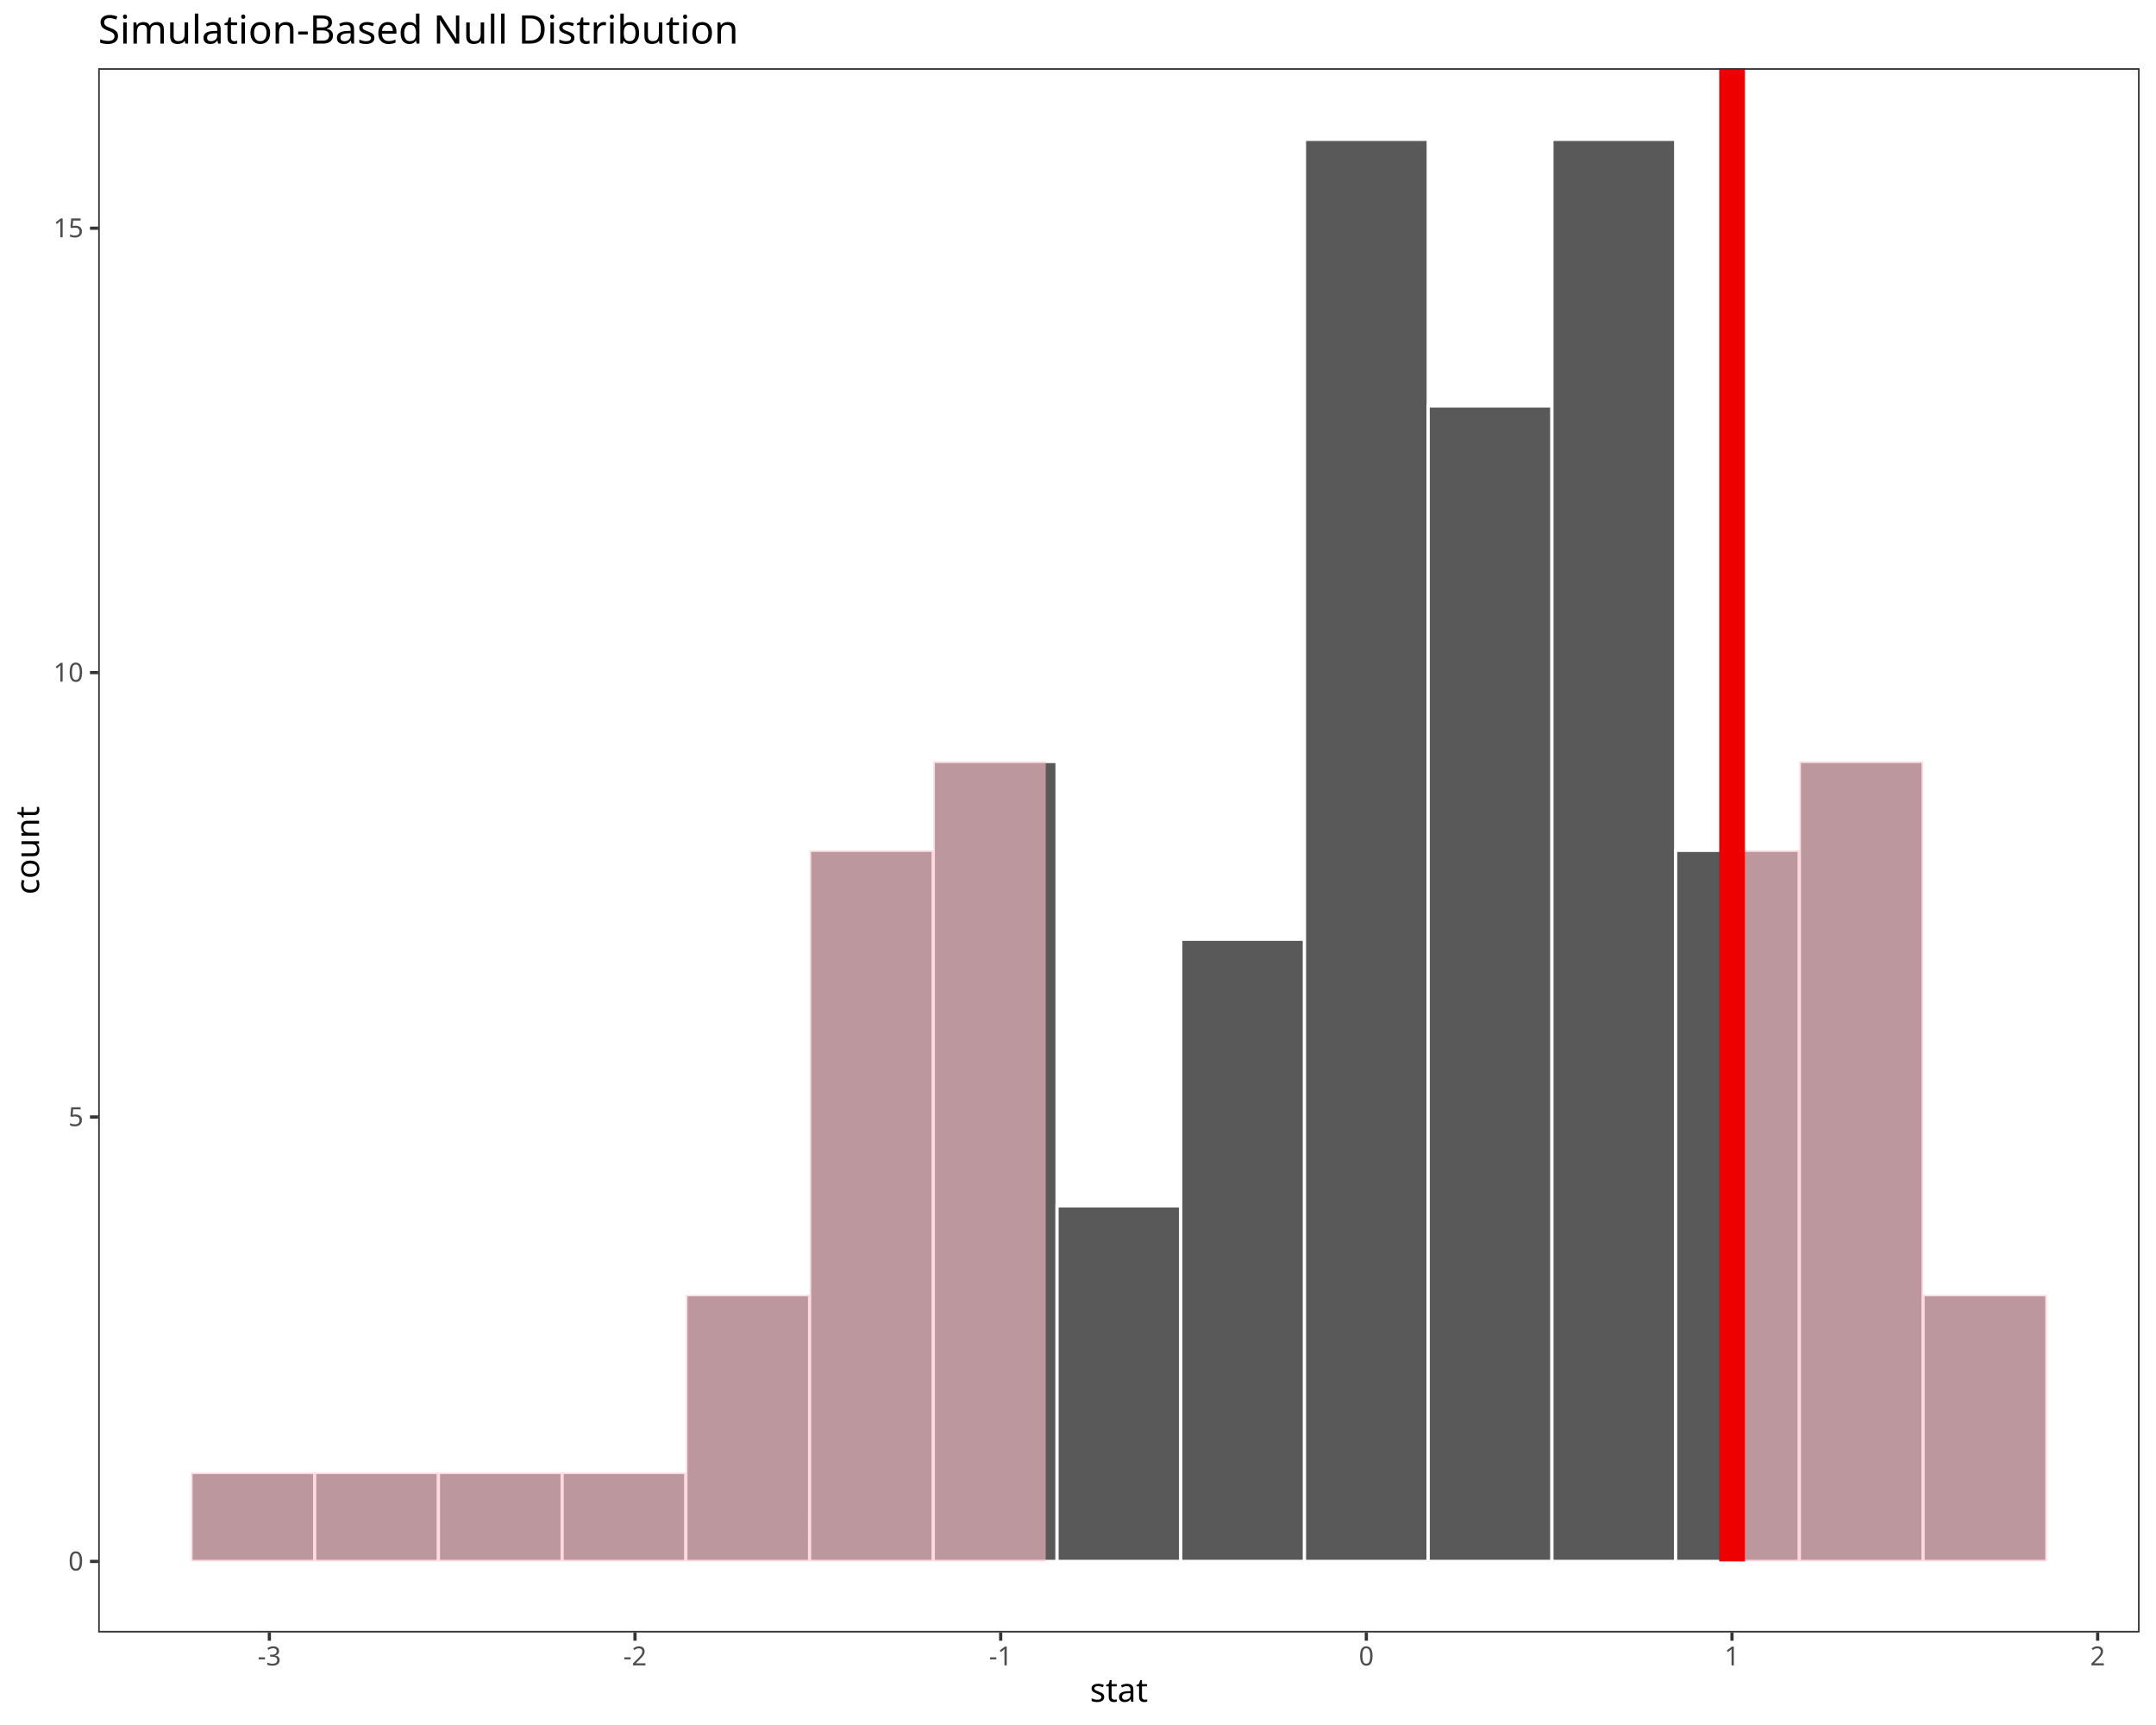
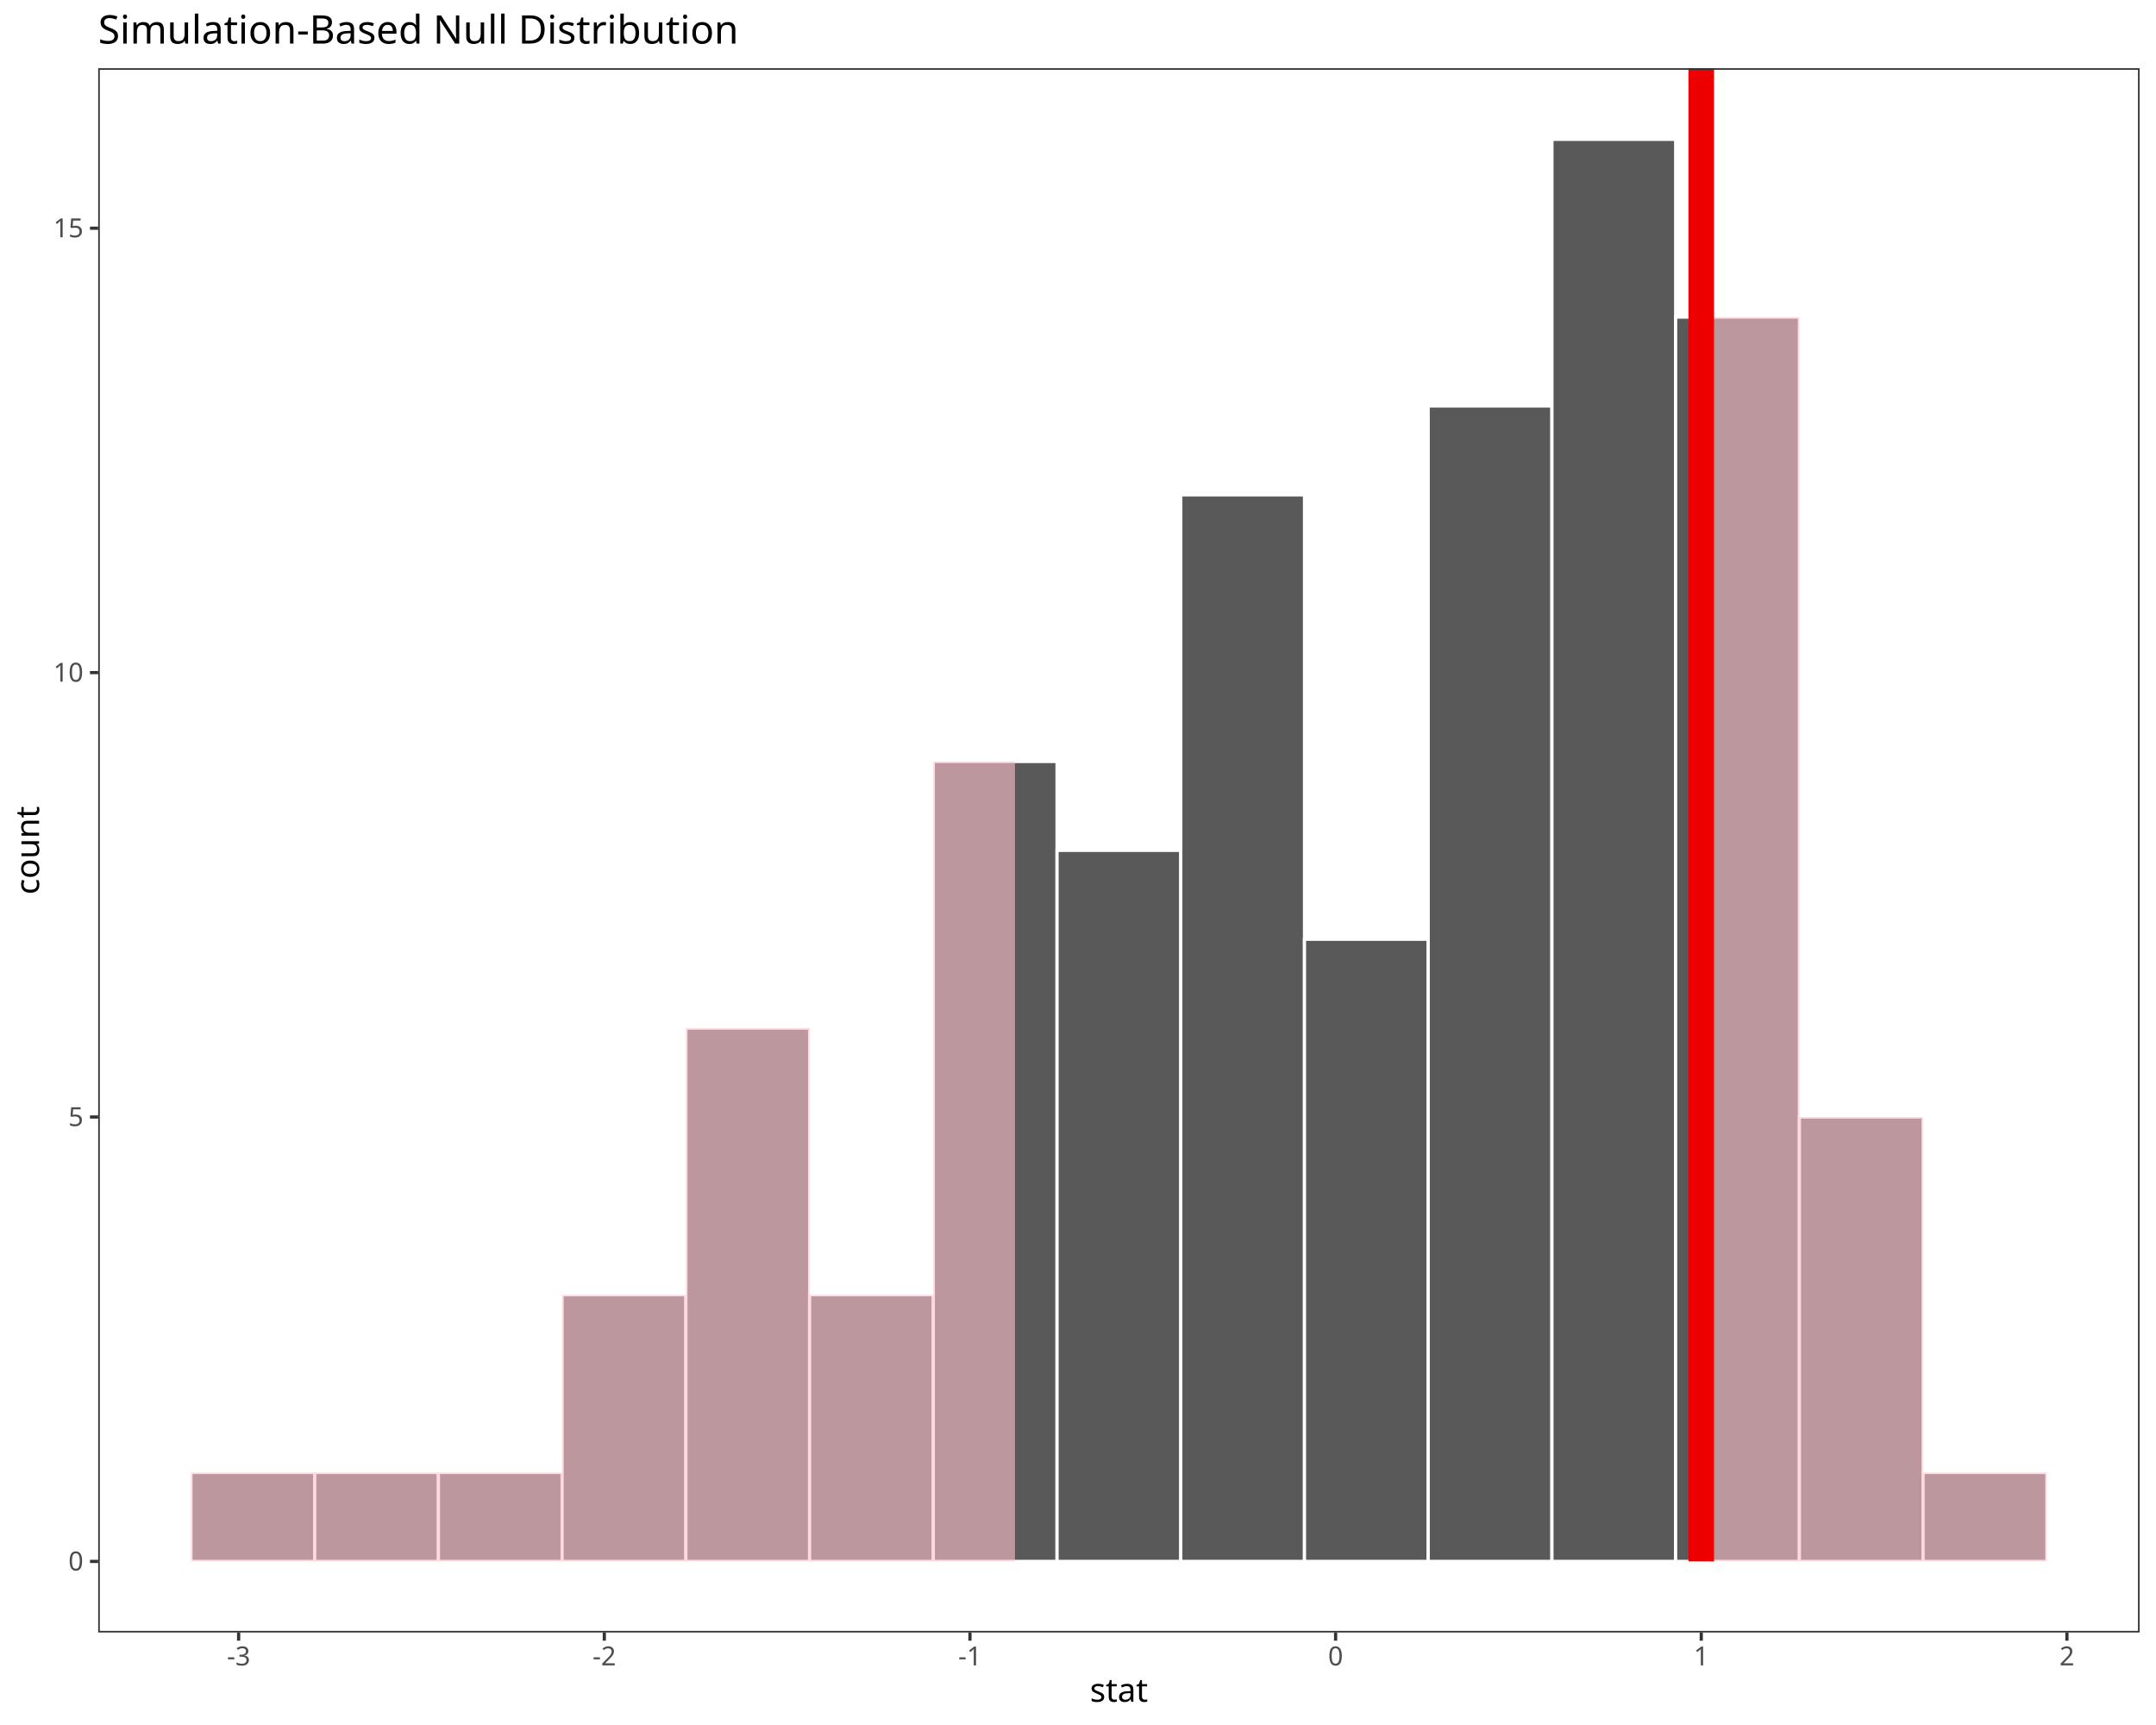
<svg xmlns="http://www.w3.org/2000/svg" class="svglite" data-engine-version="2.0" width="720.00pt" height="576.00pt" viewBox="0 0 720.00 576.00">
  <defs>
    <style type="text/css">
    .svglite line, .svglite polyline, .svglite polygon, .svglite path, .svglite rect, .svglite circle {
      fill: none;
      stroke: #000000;
      stroke-linecap: round;
      stroke-linejoin: round;
      stroke-miterlimit: 10.00;
    }
  </style>
  </defs>
  <rect width="100%" height="100%" style="stroke: none; fill: #FFFFFF;" />
  <defs>
    <clipPath id="cpMC4wMHw3MjAuMDB8MC4wMHw1NzYuMDA=">
      <rect x="0.00" y="0.00" width="720.00" height="576.00" />
    </clipPath>
  </defs>
  <g clip-path="url(#cpMC4wMHw3MjAuMDB8MC4wMHw1NzYuMDA=)">
    <rect x="0.00" y="0.00" width="720.00" height="576.00" style="stroke-width: 1.07; stroke: #FFFFFF; fill: #FFFFFF;" />
  </g>
  <defs>
    <clipPath id="cpMzIuNzl8NzE0LjUyfDIyLjc4fDU0NS4xMQ==">
      <rect x="32.79" y="22.78" width="681.73" height="522.33" />
    </clipPath>
  </defs>
  <g clip-path="url(#cpMzIuNzl8NzE0LjUyfDIyLjc4fDU0NS4xMQ==)">
    <rect x="32.79" y="22.78" width="681.73" height="522.33" style="stroke-width: 1.07; stroke: none; fill: #FFFFFF;" />
    <rect x="63.78" y="491.69" width="41.32" height="29.68" style="stroke-width: 1.07; stroke: #FFFFFF; stroke-linecap: butt; stroke-linejoin: miter; fill: #595959;" />
    <rect x="105.10" y="491.69" width="41.32" height="29.68" style="stroke-width: 1.07; stroke: #FFFFFF; stroke-linecap: butt; stroke-linejoin: miter; fill: #595959;" />
    <rect x="146.41" y="491.69" width="41.32" height="29.68" style="stroke-width: 1.07; stroke: #FFFFFF; stroke-linecap: butt; stroke-linejoin: miter; fill: #595959;" />
-     <rect x="187.73" y="491.69" width="41.32" height="29.68" style="stroke-width: 1.07; stroke: #FFFFFF; stroke-linecap: butt; stroke-linejoin: miter; fill: #595959;" />
-     <rect x="229.05" y="432.34" width="41.32" height="89.03" style="stroke-width: 1.07; stroke: #FFFFFF; stroke-linecap: butt; stroke-linejoin: miter; fill: #595959;" />
-     <rect x="270.37" y="283.95" width="41.32" height="237.42" style="stroke-width: 1.07; stroke: #FFFFFF; stroke-linecap: butt; stroke-linejoin: miter; fill: #595959;" />
+     <rect x="187.73" y="432.34" width="41.32" height="89.03" style="stroke-width: 1.07; stroke: #FFFFFF; stroke-linecap: butt; stroke-linejoin: miter; fill: #595959;" />
+     <rect x="229.05" y="343.30" width="41.32" height="178.07" style="stroke-width: 1.07; stroke: #FFFFFF; stroke-linecap: butt; stroke-linejoin: miter; fill: #595959;" />
+     <rect x="270.37" y="432.34" width="41.32" height="89.03" style="stroke-width: 1.07; stroke: #FFFFFF; stroke-linecap: butt; stroke-linejoin: miter; fill: #595959;" />
    <rect x="311.68" y="254.27" width="41.32" height="267.10" style="stroke-width: 1.07; stroke: #FFFFFF; stroke-linecap: butt; stroke-linejoin: miter; fill: #595959;" />
-     <rect x="353.00" y="402.66" width="41.32" height="118.71" style="stroke-width: 1.07; stroke: #FFFFFF; stroke-linecap: butt; stroke-linejoin: miter; fill: #595959;" />
-     <rect x="394.32" y="313.63" width="41.32" height="207.74" style="stroke-width: 1.07; stroke: #FFFFFF; stroke-linecap: butt; stroke-linejoin: miter; fill: #595959;" />
-     <rect x="435.63" y="46.53" width="41.32" height="474.84" style="stroke-width: 1.07; stroke: #FFFFFF; stroke-linecap: butt; stroke-linejoin: miter; fill: #595959;" />
+     <rect x="353.00" y="283.95" width="41.32" height="237.42" style="stroke-width: 1.07; stroke: #FFFFFF; stroke-linecap: butt; stroke-linejoin: miter; fill: #595959;" />
+     <rect x="394.32" y="165.24" width="41.32" height="356.13" style="stroke-width: 1.07; stroke: #FFFFFF; stroke-linecap: butt; stroke-linejoin: miter; fill: #595959;" />
+     <rect x="435.63" y="313.63" width="41.32" height="207.74" style="stroke-width: 1.07; stroke: #FFFFFF; stroke-linecap: butt; stroke-linejoin: miter; fill: #595959;" />
    <rect x="476.95" y="135.56" width="41.32" height="385.81" style="stroke-width: 1.07; stroke: #FFFFFF; stroke-linecap: butt; stroke-linejoin: miter; fill: #595959;" />
    <rect x="518.27" y="46.53" width="41.32" height="474.84" style="stroke-width: 1.07; stroke: #FFFFFF; stroke-linecap: butt; stroke-linejoin: miter; fill: #595959;" />
-     <rect x="559.58" y="283.95" width="41.32" height="237.42" style="stroke-width: 1.07; stroke: #FFFFFF; stroke-linecap: butt; stroke-linejoin: miter; fill: #595959;" />
-     <rect x="600.90" y="254.27" width="41.32" height="267.10" style="stroke-width: 1.07; stroke: #FFFFFF; stroke-linecap: butt; stroke-linejoin: miter; fill: #595959;" />
-     <rect x="642.22" y="432.34" width="41.32" height="89.03" style="stroke-width: 1.07; stroke: #FFFFFF; stroke-linecap: butt; stroke-linejoin: miter; fill: #595959;" />
-     <polygon points="63.78,491.69 63.78,491.69 105.10,491.69 105.10,491.69 105.10,501.59 105.10,511.48 105.10,521.37 105.10,511.48 105.10,501.59 105.10,491.69 105.10,491.69 146.41,491.69 146.41,491.69 146.41,501.59 146.41,511.48 146.41,521.37 146.41,511.48 146.42,501.59 146.42,491.69 146.42,491.69 187.73,491.69 187.73,491.69 187.73,501.59 187.73,511.48 187.73,521.37 187.73,511.48 187.73,501.59 187.73,491.69 187.73,491.69 229.05,491.69 229.05,491.69 229.05,501.59 229.05,511.48 229.05,521.37 229.05,491.69 229.05,462.01 229.05,432.34 229.05,432.34 270.36,432.34 270.36,432.34 270.36,462.01 270.36,491.69 270.37,521.37 270.37,442.23 270.37,363.09 270.37,283.95 270.37,283.95 311.68,283.95 311.68,283.95 311.68,363.09 311.68,442.23 311.68,521.37 311.68,432.34 311.68,343.30 311.68,254.27 311.68,254.27 349.21,254.27 349.21,254.27 349.21,521.37 349.21,521.37 349.21,521.37 311.68,521.37 311.68,521.37 311.68,521.37 311.68,521.37 311.68,521.37 311.68,521.37 311.68,521.37 311.68,521.37 311.68,521.37 270.37,521.37 270.37,521.37 270.37,521.37 270.37,521.37 270.37,521.37 270.36,521.37 270.36,521.37 270.36,521.37 270.36,521.37 229.05,521.37 229.05,521.37 229.05,521.37 229.05,521.37 229.05,521.37 229.05,521.37 229.05,521.37 229.05,521.37 229.05,521.37 187.73,521.37 187.73,521.37 187.73,521.37 187.73,521.37 187.73,521.37 187.73,521.37 187.73,521.37 187.73,521.37 187.73,521.37 146.42,521.37 146.42,521.37 146.42,521.37 146.41,521.37 146.41,521.37 146.41,521.37 146.41,521.37 146.41,521.37 146.41,521.37 105.10,521.37 105.10,521.37 105.10,521.37 105.10,521.37 105.10,521.37 105.10,521.37 105.10,521.37 105.10,521.37 105.10,521.37 63.78,521.37 63.78,521.37 63.78,521.37 " style="stroke-width: 0.00; stroke: none; stroke-linecap: butt; fill: #FFC0CB; fill-opacity: 0.60;" />
-     <polyline points="63.78,491.69 63.78,491.69 105.10,491.69 105.10,491.69 105.10,501.59 105.10,511.48 105.10,521.37 105.10,511.48 105.10,501.59 105.10,491.69 105.10,491.69 146.41,491.69 146.41,491.69 146.41,501.59 146.41,511.48 146.41,521.37 146.41,511.48 146.42,501.59 146.42,491.69 146.42,491.69 187.73,491.69 187.73,491.69 187.73,501.59 187.73,511.48 187.73,521.37 187.73,511.48 187.73,501.59 187.73,491.69 187.73,491.69 229.05,491.69 229.05,491.69 229.05,501.59 229.05,511.48 229.05,521.37 229.05,491.69 229.05,462.01 229.05,432.34 229.05,432.34 270.36,432.34 270.36,432.34 270.36,462.01 270.36,491.69 270.37,521.37 270.37,442.23 270.37,363.09 270.37,283.95 270.37,283.95 311.68,283.95 311.68,283.95 311.68,363.09 311.68,442.23 311.68,521.37 311.68,432.34 311.68,343.30 311.68,254.27 311.68,254.27 349.21,254.27 349.21,254.27 " style="stroke-width: 8.54; stroke: none; stroke-linecap: butt;" />
-     <polygon points="578.40,283.95 578.40,283.95 600.90,283.95 600.90,283.95 600.90,363.09 600.90,442.23 600.90,521.37 600.90,432.34 600.90,343.30 600.90,254.27 600.90,254.27 642.22,254.27 642.22,254.27 642.22,343.30 642.22,432.34 642.22,521.37 642.22,491.69 642.22,462.01 642.22,432.34 642.22,432.34 683.53,432.34 683.53,432.34 683.53,521.37 683.53,521.37 683.53,521.37 642.22,521.37 642.22,521.37 642.22,521.37 642.22,521.37 642.22,521.37 642.22,521.37 642.22,521.37 642.22,521.37 642.22,521.37 600.90,521.37 600.90,521.37 600.90,521.37 600.90,521.37 600.90,521.37 600.90,521.37 600.90,521.37 600.90,521.37 600.90,521.37 578.40,521.37 578.40,521.37 578.40,521.37 " style="stroke-width: 0.00; stroke: none; stroke-linecap: butt; fill: #FFC0CB; fill-opacity: 0.60;" />
-     <polyline points="578.40,283.95 578.40,283.95 600.90,283.95 600.90,283.95 600.90,363.09 600.90,442.23 600.90,521.37 600.90,432.34 600.90,343.30 600.90,254.27 600.90,254.27 642.22,254.27 642.22,254.27 642.22,343.30 642.22,432.34 642.22,521.37 642.22,491.69 642.22,462.01 642.22,432.34 642.22,432.34 683.53,432.34 683.53,432.34 " style="stroke-width: 8.54; stroke: none; stroke-linecap: butt;" />
-     <line x1="578.40" y1="521.37" x2="578.40" y2="22.78" style="stroke-width: 8.54; stroke: #EE0000; stroke-linecap: butt;" />
+     <rect x="559.58" y="105.88" width="41.32" height="415.49" style="stroke-width: 1.07; stroke: #FFFFFF; stroke-linecap: butt; stroke-linejoin: miter; fill: #595959;" />
+     <rect x="600.90" y="372.98" width="41.32" height="148.39" style="stroke-width: 1.07; stroke: #FFFFFF; stroke-linecap: butt; stroke-linejoin: miter; fill: #595959;" />
+     <rect x="642.22" y="491.69" width="41.32" height="29.68" style="stroke-width: 1.07; stroke: #FFFFFF; stroke-linecap: butt; stroke-linejoin: miter; fill: #595959;" />
+     <polygon points="63.78,491.69 63.78,491.69 105.10,491.69 105.10,491.69 105.10,501.59 105.10,511.48 105.10,521.37 105.10,511.48 105.10,501.59 105.10,491.69 105.10,491.69 146.41,491.69 146.41,491.69 146.41,501.59 146.41,511.48 146.41,521.37 146.41,511.48 146.42,501.59 146.42,491.69 146.42,491.69 187.73,491.69 187.73,491.69 187.73,501.59 187.73,511.48 187.73,521.37 187.73,491.69 187.73,462.01 187.73,432.34 187.73,432.34 229.05,432.34 229.05,432.34 229.05,462.01 229.05,491.69 229.05,521.37 229.05,462.01 229.05,402.66 229.05,343.30 229.05,343.30 270.36,343.30 270.36,343.30 270.36,402.66 270.36,462.01 270.37,521.37 270.37,491.69 270.37,462.01 270.37,432.34 270.37,432.34 311.68,432.34 311.68,432.34 311.68,462.01 311.68,491.69 311.68,521.37 311.68,432.34 311.68,343.30 311.68,254.27 311.68,254.27 338.95,254.27 338.95,254.27 338.95,521.37 338.95,521.37 338.95,521.37 311.68,521.37 311.68,521.37 311.68,521.37 311.68,521.37 311.68,521.37 311.68,521.37 311.68,521.37 311.68,521.37 311.68,521.37 270.37,521.37 270.37,521.37 270.37,521.37 270.37,521.37 270.37,521.37 270.36,521.37 270.36,521.37 270.36,521.37 270.36,521.37 229.05,521.37 229.05,521.37 229.05,521.37 229.05,521.37 229.05,521.37 229.05,521.37 229.05,521.37 229.05,521.37 229.05,521.37 187.73,521.37 187.73,521.37 187.73,521.37 187.73,521.37 187.73,521.37 187.73,521.37 187.73,521.37 187.73,521.37 187.73,521.37 146.42,521.37 146.42,521.37 146.42,521.37 146.41,521.37 146.41,521.37 146.41,521.37 146.41,521.37 146.41,521.37 146.41,521.37 105.10,521.37 105.10,521.37 105.10,521.37 105.10,521.37 105.10,521.37 105.10,521.37 105.10,521.37 105.10,521.37 105.10,521.37 63.78,521.37 63.78,521.37 63.78,521.37 " style="stroke-width: 0.00; stroke: none; stroke-linecap: butt; fill: #FFC0CB; fill-opacity: 0.60;" />
+     <polyline points="63.78,491.69 63.78,491.69 105.10,491.69 105.10,491.69 105.10,501.59 105.10,511.48 105.10,521.37 105.10,511.48 105.10,501.59 105.10,491.69 105.10,491.69 146.41,491.69 146.41,491.69 146.41,501.59 146.41,511.48 146.41,521.37 146.41,511.48 146.42,501.59 146.42,491.69 146.42,491.69 187.73,491.69 187.73,491.69 187.73,501.59 187.73,511.48 187.73,521.37 187.73,491.69 187.73,462.01 187.73,432.34 187.73,432.34 229.05,432.34 229.05,432.34 229.05,462.01 229.05,491.69 229.05,521.37 229.05,462.01 229.05,402.66 229.05,343.30 229.05,343.30 270.36,343.30 270.36,343.30 270.36,402.66 270.36,462.01 270.37,521.37 270.37,491.69 270.37,462.01 270.37,432.34 270.37,432.34 311.68,432.34 311.68,432.34 311.68,462.01 311.68,491.69 311.68,521.37 311.68,432.34 311.68,343.30 311.68,254.27 311.68,254.27 338.95,254.27 338.95,254.27 " style="stroke-width: 8.54; stroke: none; stroke-linecap: butt;" />
+     <polygon points="568.14,105.88 568.15,105.88 600.90,105.88 600.90,105.88 600.90,244.38 600.90,382.87 600.90,521.37 600.90,471.91 600.90,422.44 600.90,372.98 600.90,372.98 642.22,372.98 642.22,372.98 642.22,422.44 642.22,471.91 642.22,521.37 642.22,511.48 642.22,501.59 642.22,491.69 642.22,491.69 683.53,491.69 683.53,491.69 683.53,521.37 683.53,521.37 683.53,521.37 642.22,521.37 642.22,521.37 642.22,521.37 642.22,521.37 642.22,521.37 642.22,521.37 642.22,521.37 642.22,521.37 642.22,521.37 600.90,521.37 600.90,521.37 600.90,521.37 600.90,521.37 600.90,521.37 600.90,521.37 600.90,521.37 600.90,521.37 600.90,521.37 568.15,521.37 568.14,521.37 568.14,521.37 " style="stroke-width: 0.00; stroke: none; stroke-linecap: butt; fill: #FFC0CB; fill-opacity: 0.60;" />
+     <polyline points="568.14,105.88 568.15,105.88 600.90,105.88 600.90,105.88 600.90,244.38 600.90,382.87 600.90,521.37 600.90,471.91 600.90,422.44 600.90,372.98 600.90,372.98 642.22,372.98 642.22,372.98 642.22,422.44 642.22,471.91 642.22,521.37 642.22,511.48 642.22,501.59 642.22,491.69 642.22,491.69 683.53,491.69 683.53,491.69 " style="stroke-width: 8.54; stroke: none; stroke-linecap: butt;" />
+     <line x1="568.14" y1="521.37" x2="568.14" y2="22.78" style="stroke-width: 8.54; stroke: #EE0000; stroke-linecap: butt;" />
    <rect x="32.79" y="22.78" width="681.73" height="522.33" style="stroke-width: 1.07; stroke: #333333;" />
  </g>
  <g clip-path="url(#cpMC4wMHw3MjAuMDB8MC4wMHw1NzYuMDA=)">
    <text x="27.86" y="524.40" text-anchor="end" style="font-size: 8.80px; fill: #4D4D4D; font-family: sans;" textLength="4.89px" lengthAdjust="spacingAndGlyphs">0</text>
    <text x="27.86" y="376.01" text-anchor="end" style="font-size: 8.80px; fill: #4D4D4D; font-family: sans;" textLength="4.89px" lengthAdjust="spacingAndGlyphs">5</text>
    <text x="27.86" y="227.62" text-anchor="end" style="font-size: 8.80px; fill: #4D4D4D; font-family: sans;" textLength="9.79px" lengthAdjust="spacingAndGlyphs">10</text>
    <text x="27.86" y="79.23" text-anchor="end" style="font-size: 8.80px; fill: #4D4D4D; font-family: sans;" textLength="9.79px" lengthAdjust="spacingAndGlyphs">15</text>
    <polyline points="30.05,521.37 32.79,521.37 " style="stroke-width: 1.07; stroke: #333333; stroke-linecap: butt;" />
    <polyline points="30.05,372.98 32.79,372.98 " style="stroke-width: 1.07; stroke: #333333; stroke-linecap: butt;" />
    <polyline points="30.05,224.59 32.79,224.59 " style="stroke-width: 1.07; stroke: #333333; stroke-linecap: butt;" />
    <polyline points="30.05,76.20 32.79,76.20 " style="stroke-width: 1.07; stroke: #333333; stroke-linecap: butt;" />
-     <polyline points="89.95,547.85 89.95,545.11 " style="stroke-width: 1.07; stroke: #333333; stroke-linecap: butt;" />
-     <polyline points="212.06,547.85 212.06,545.11 " style="stroke-width: 1.07; stroke: #333333; stroke-linecap: butt;" />
-     <polyline points="334.18,547.85 334.18,545.11 " style="stroke-width: 1.07; stroke: #333333; stroke-linecap: butt;" />
-     <polyline points="456.29,547.85 456.29,545.11 " style="stroke-width: 1.07; stroke: #333333; stroke-linecap: butt;" />
-     <polyline points="578.40,547.85 578.40,545.11 " style="stroke-width: 1.07; stroke: #333333; stroke-linecap: butt;" />
-     <polyline points="700.52,547.85 700.52,545.11 " style="stroke-width: 1.07; stroke: #333333; stroke-linecap: butt;" />
-     <text x="89.95" y="556.10" text-anchor="middle" style="font-size: 8.80px; fill: #4D4D4D; font-family: sans;" textLength="7.82px" lengthAdjust="spacingAndGlyphs">-3</text>
-     <text x="212.06" y="556.10" text-anchor="middle" style="font-size: 8.80px; fill: #4D4D4D; font-family: sans;" textLength="7.82px" lengthAdjust="spacingAndGlyphs">-2</text>
-     <text x="334.18" y="556.10" text-anchor="middle" style="font-size: 8.80px; fill: #4D4D4D; font-family: sans;" textLength="7.82px" lengthAdjust="spacingAndGlyphs">-1</text>
-     <text x="456.29" y="556.10" text-anchor="middle" style="font-size: 8.80px; fill: #4D4D4D; font-family: sans;" textLength="4.89px" lengthAdjust="spacingAndGlyphs">0</text>
-     <text x="578.40" y="556.10" text-anchor="middle" style="font-size: 8.80px; fill: #4D4D4D; font-family: sans;" textLength="4.89px" lengthAdjust="spacingAndGlyphs">1</text>
-     <text x="700.52" y="556.10" text-anchor="middle" style="font-size: 8.80px; fill: #4D4D4D; font-family: sans;" textLength="4.89px" lengthAdjust="spacingAndGlyphs">2</text>
+     <polyline points="79.69,547.85 79.69,545.11 " style="stroke-width: 1.07; stroke: #333333; stroke-linecap: butt;" />
+     <polyline points="201.81,547.85 201.81,545.11 " style="stroke-width: 1.07; stroke: #333333; stroke-linecap: butt;" />
+     <polyline points="323.92,547.85 323.92,545.11 " style="stroke-width: 1.07; stroke: #333333; stroke-linecap: butt;" />
+     <polyline points="446.03,547.85 446.03,545.11 " style="stroke-width: 1.07; stroke: #333333; stroke-linecap: butt;" />
+     <polyline points="568.14,547.85 568.14,545.11 " style="stroke-width: 1.07; stroke: #333333; stroke-linecap: butt;" />
+     <polyline points="690.26,547.85 690.26,545.11 " style="stroke-width: 1.07; stroke: #333333; stroke-linecap: butt;" />
+     <text x="79.69" y="556.10" text-anchor="middle" style="font-size: 8.80px; fill: #4D4D4D; font-family: sans;" textLength="7.82px" lengthAdjust="spacingAndGlyphs">-3</text>
+     <text x="201.81" y="556.10" text-anchor="middle" style="font-size: 8.80px; fill: #4D4D4D; font-family: sans;" textLength="7.82px" lengthAdjust="spacingAndGlyphs">-2</text>
+     <text x="323.92" y="556.10" text-anchor="middle" style="font-size: 8.80px; fill: #4D4D4D; font-family: sans;" textLength="7.82px" lengthAdjust="spacingAndGlyphs">-1</text>
+     <text x="446.03" y="556.10" text-anchor="middle" style="font-size: 8.80px; fill: #4D4D4D; font-family: sans;" textLength="4.89px" lengthAdjust="spacingAndGlyphs">0</text>
+     <text x="568.14" y="556.10" text-anchor="middle" style="font-size: 8.80px; fill: #4D4D4D; font-family: sans;" textLength="4.89px" lengthAdjust="spacingAndGlyphs">1</text>
+     <text x="690.26" y="556.10" text-anchor="middle" style="font-size: 8.80px; fill: #4D4D4D; font-family: sans;" textLength="4.89px" lengthAdjust="spacingAndGlyphs">2</text>
    <text x="373.66" y="568.24" text-anchor="middle" style="font-size: 11.00px; font-family: sans;" textLength="17.73px" lengthAdjust="spacingAndGlyphs">stat</text>
    <text transform="translate(13.05,283.95) rotate(-90)" text-anchor="middle" style="font-size: 11.00px; font-family: sans;" textLength="26.91px" lengthAdjust="spacingAndGlyphs">count</text>
    <text x="32.79" y="14.56" style="font-size: 13.20px; font-family: sans;" textLength="199.57px" lengthAdjust="spacingAndGlyphs">Simulation-Based Null Distribution</text>
  </g>
</svg>
